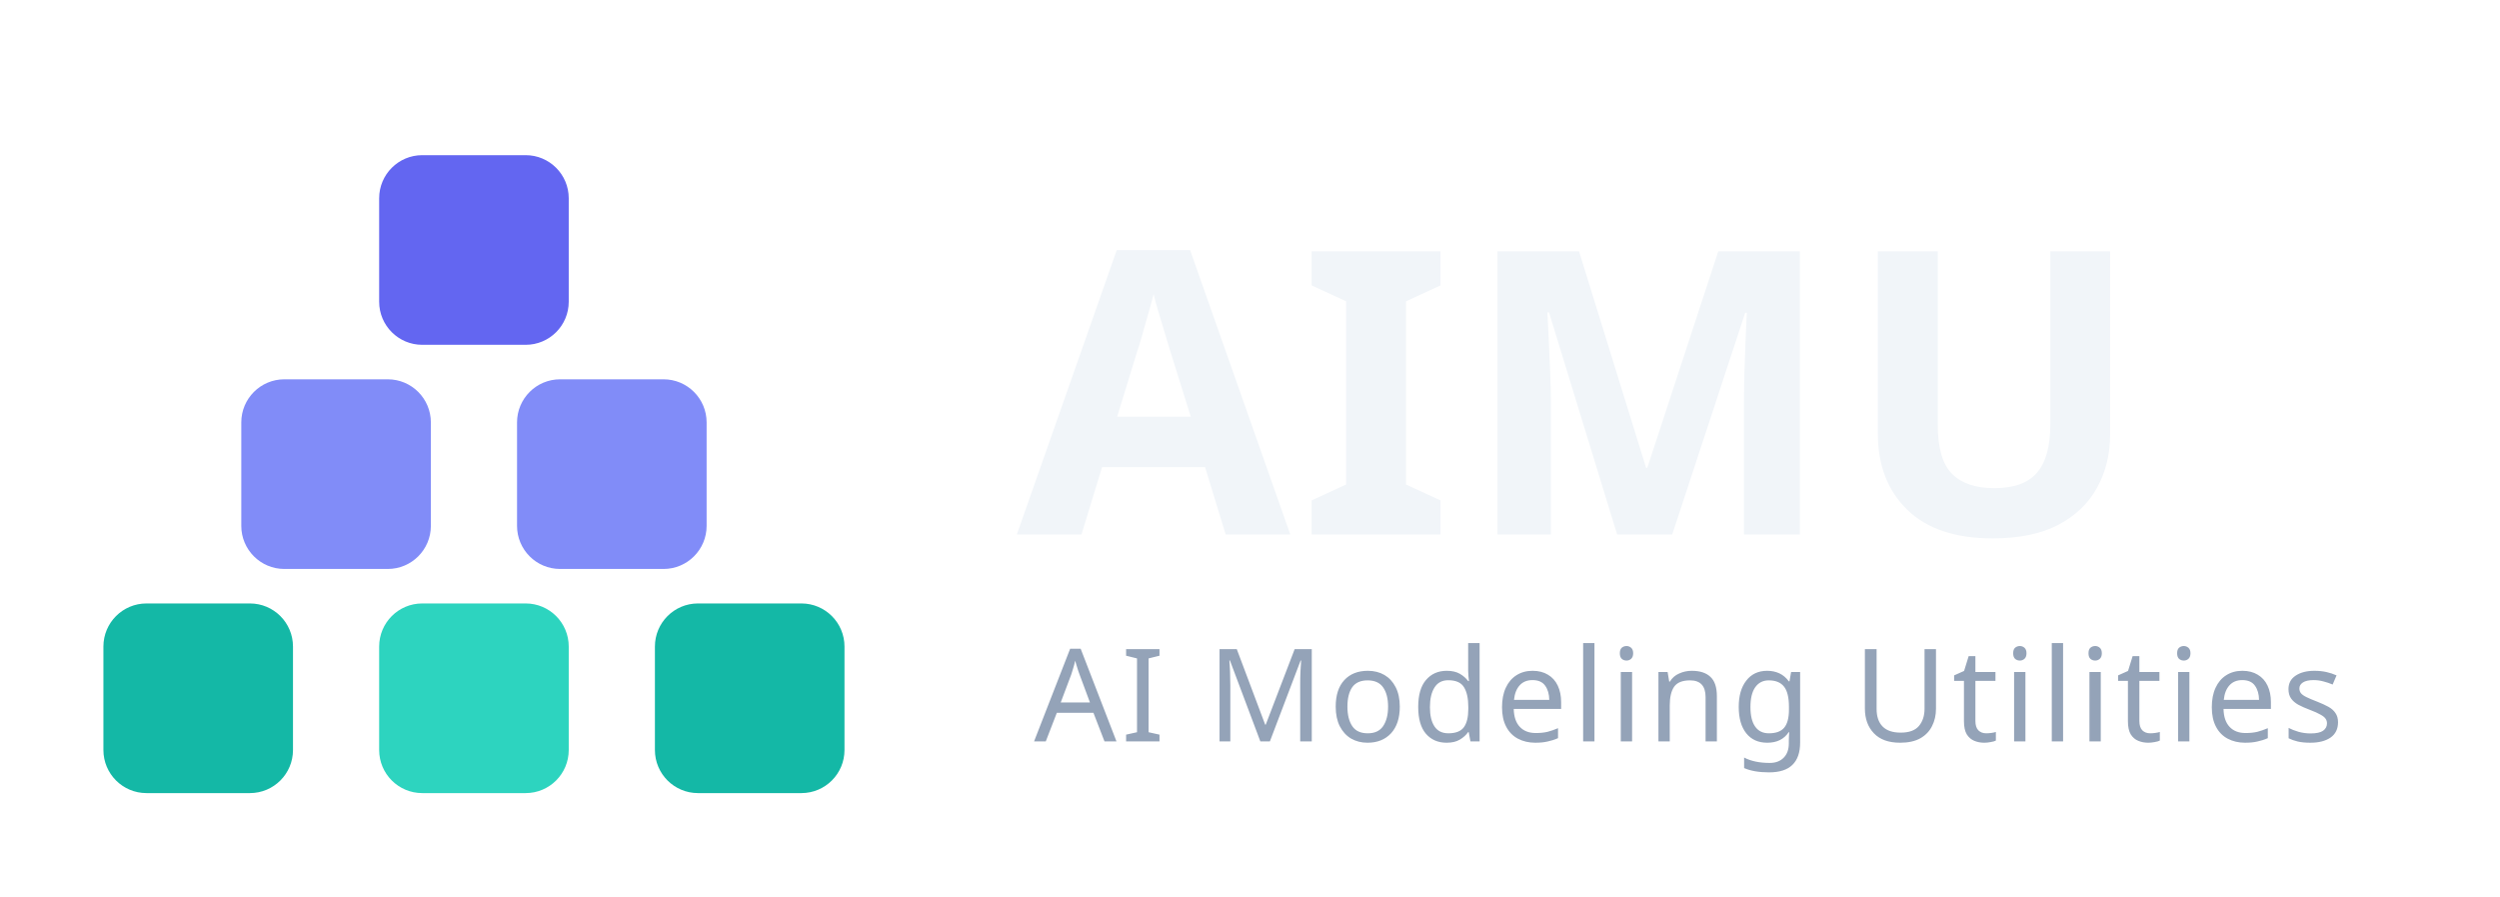
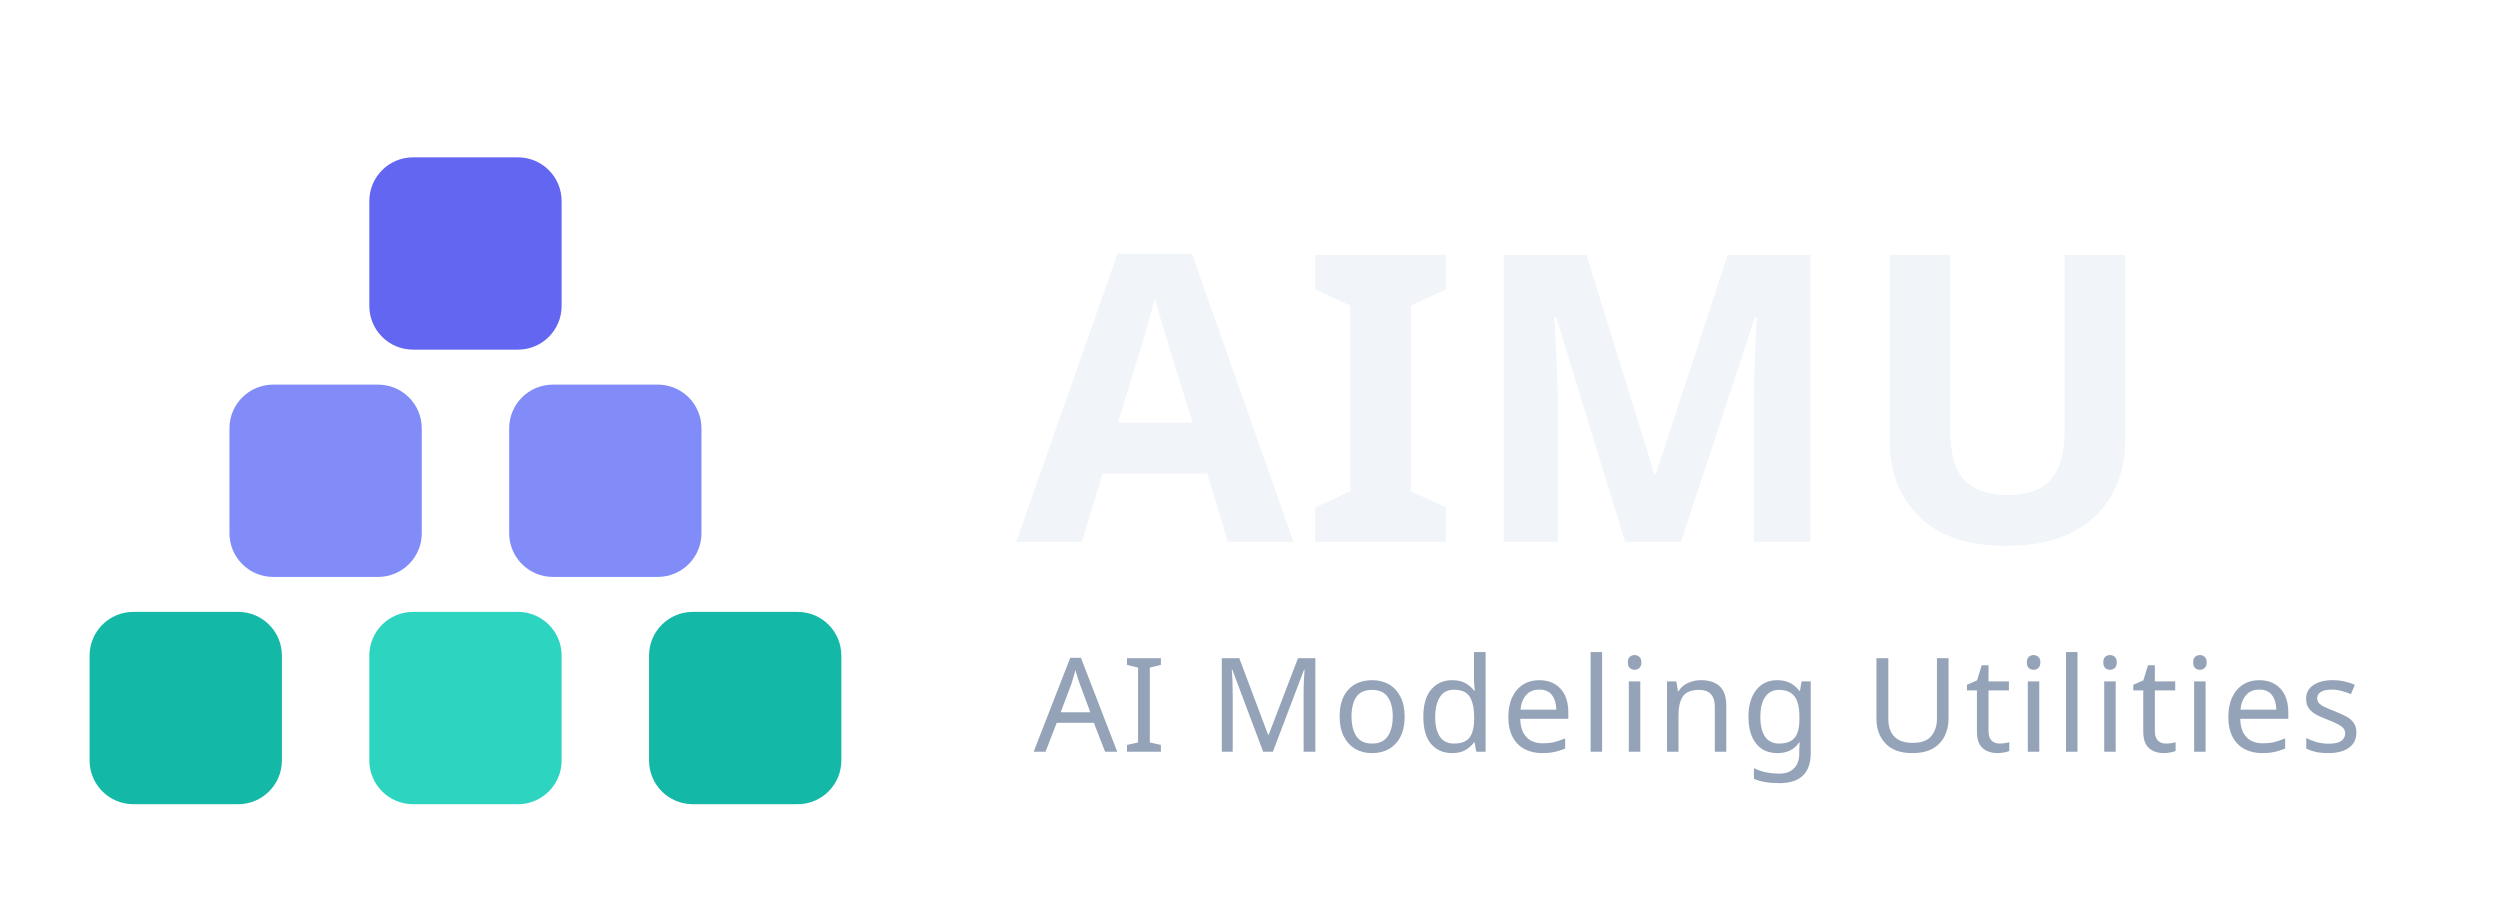
- <svg xmlns="http://www.w3.org/2000/svg" width="290" height="104" viewBox="0 0 290 104" role="img" aria-label="AIMU — AI Modeling Utilities">
+ <svg xmlns="http://www.w3.org/2000/svg" width="286" height="104" viewBox="2 0 285.5 104" role="img" aria-label="AIMU — AI Modeling Utilities">
  <g transform="translate(8, 18)">
    <rect x="36" y="0" width="22" height="22" rx="5" fill="#6366f1" />
    <rect x="20" y="26" width="22" height="22" rx="5" fill="#818cf8" />
    <rect x="52" y="26" width="22" height="22" rx="5" fill="#818cf8" />
    <rect x="4" y="52" width="22" height="22" rx="5" fill="#14b8a6" />
    <rect x="36" y="52" width="22" height="22" rx="5" fill="#2dd4bf" />
    <rect x="68" y="52" width="22" height="22" rx="5" fill="#14b8a6" />
  </g>
  <text x="118" y="62" font-family="'Segoe UI', system-ui, -apple-system, sans-serif" font-size="46" font-weight="600" letter-spacing="1" fill="#f1f5f9">AIMU</text>
  <text x="120" y="86" font-family="'Segoe UI', system-ui, -apple-system, sans-serif" font-size="15" font-weight="400" letter-spacing="0.5" fill="#94a3b8">AI Modeling Utilities</text>
</svg>
